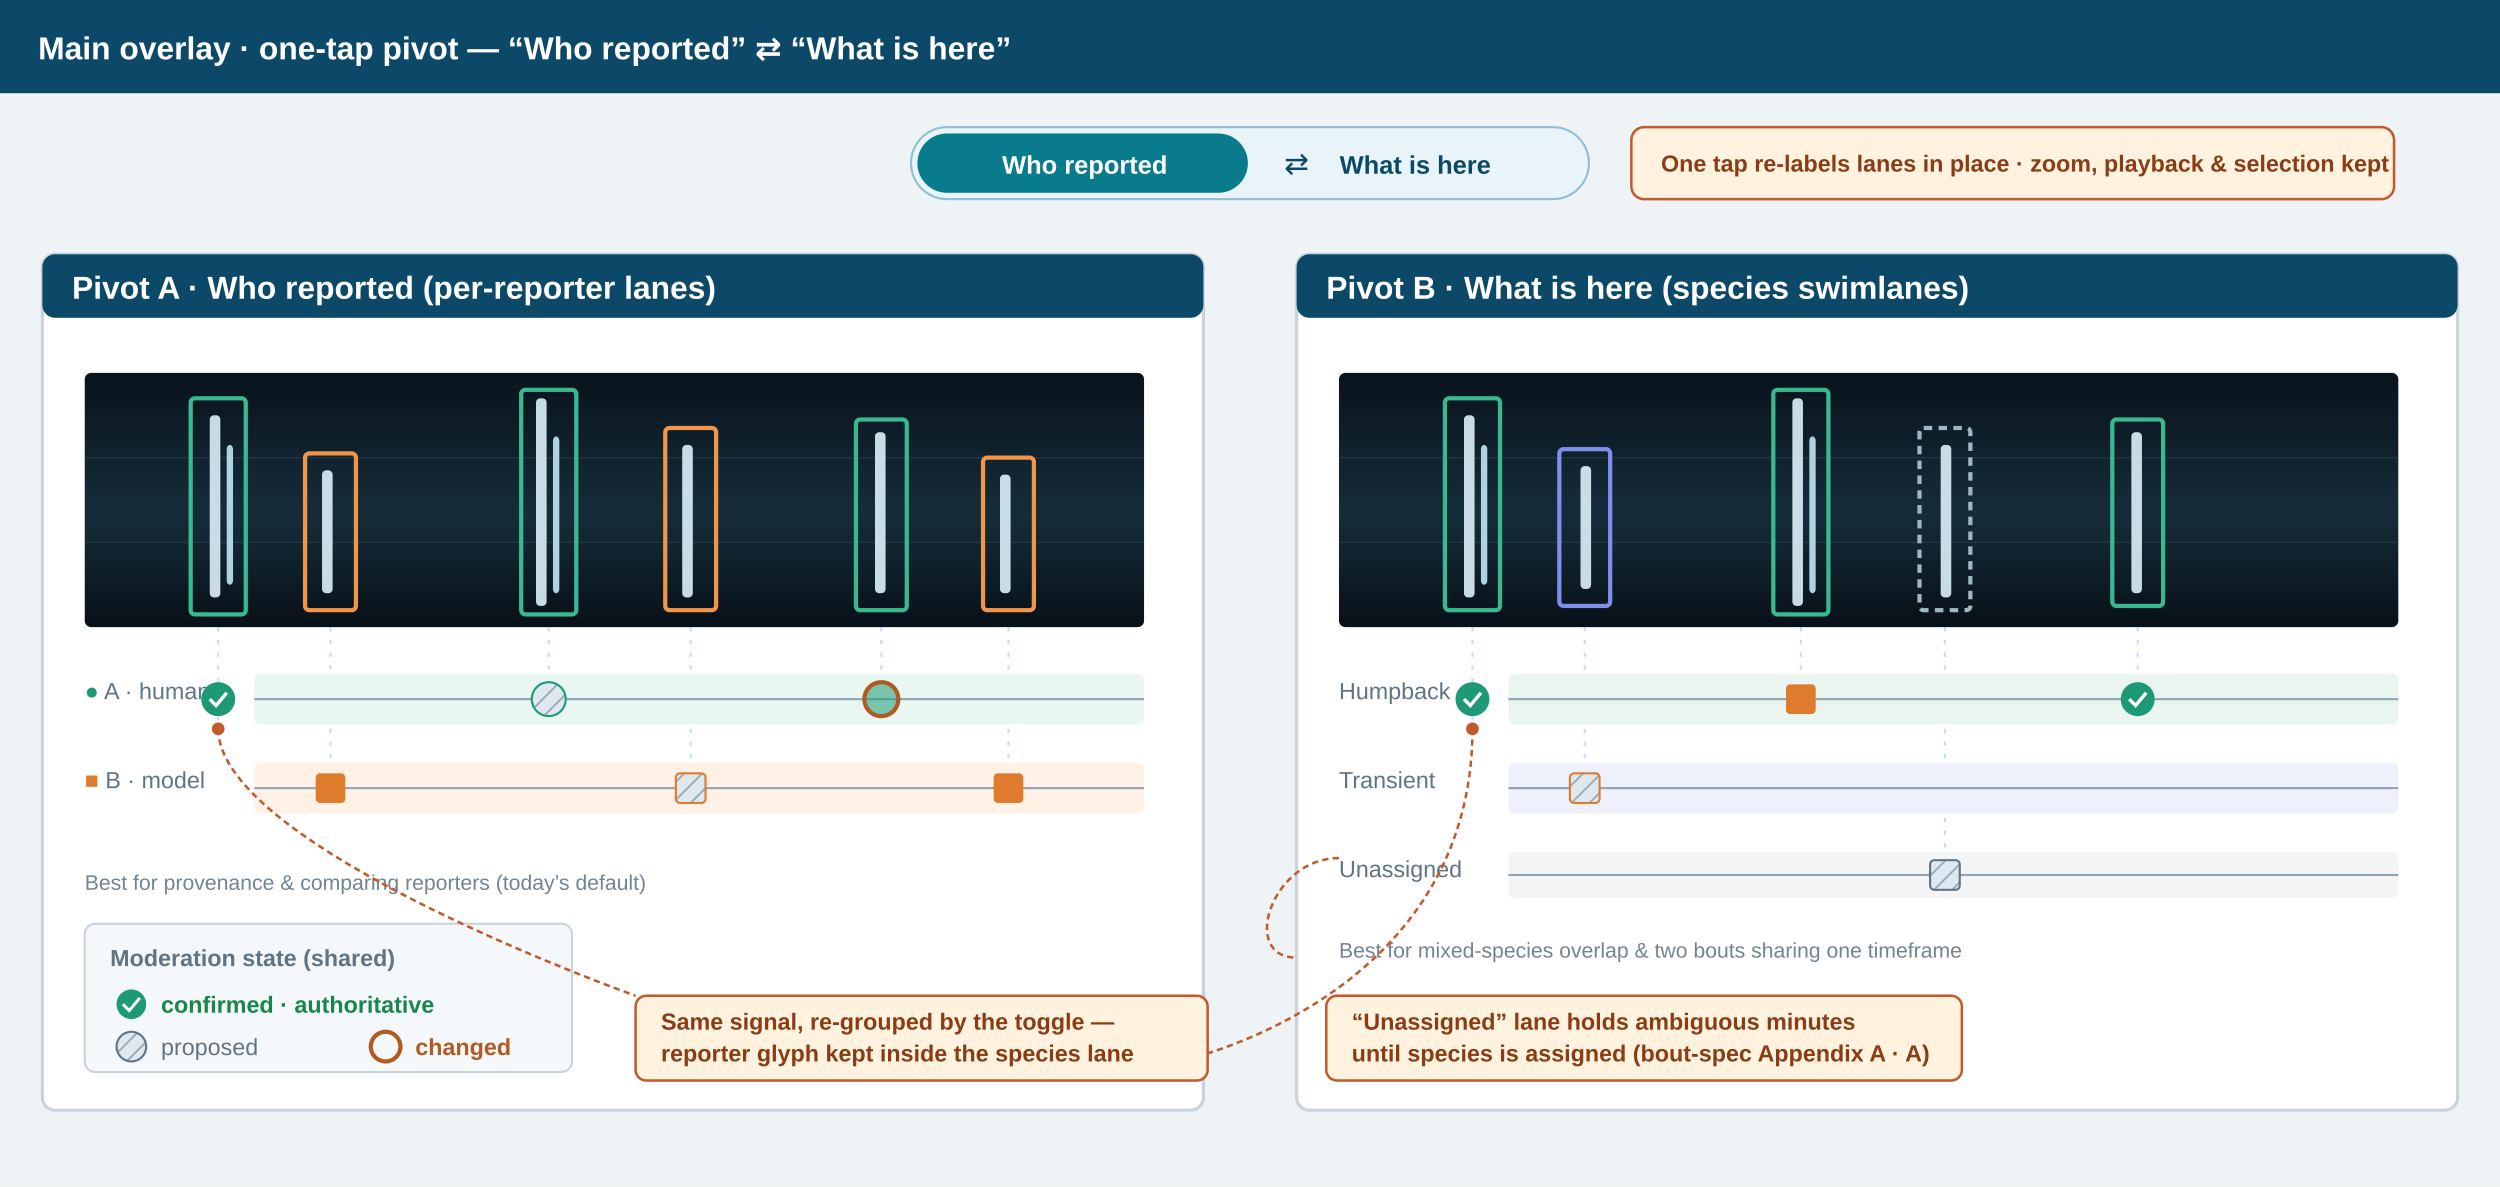
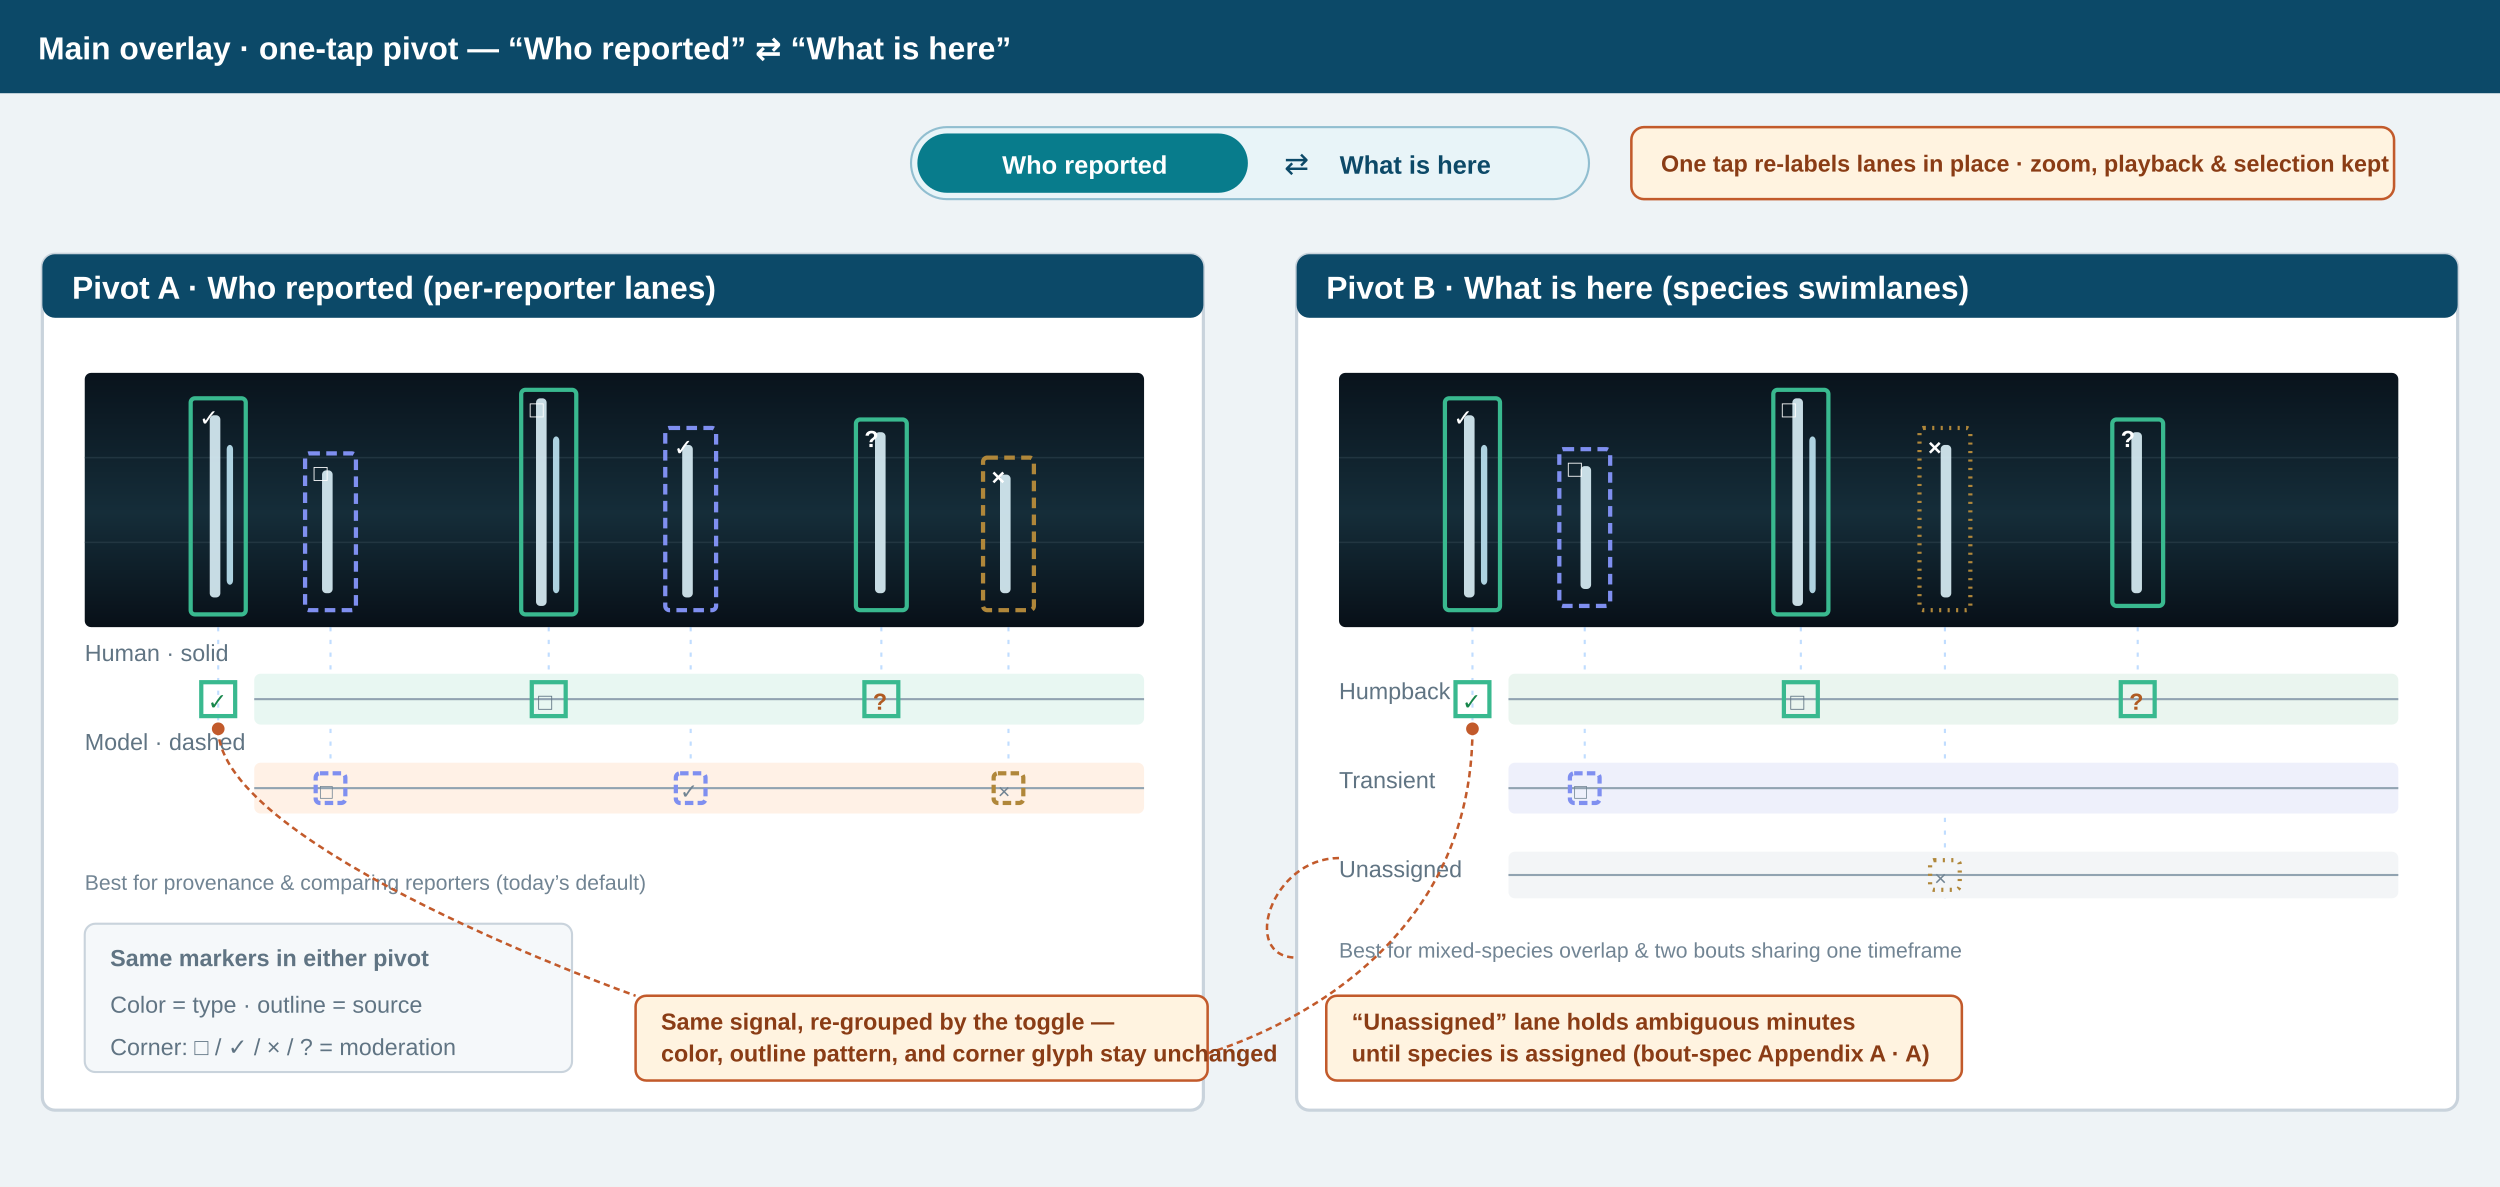
<svg xmlns="http://www.w3.org/2000/svg" width="1180" height="560" viewBox="0 0 1180 560" font-family="Segoe UI, Arial, sans-serif">
  <defs>
    <style>
      .panel{fill:#fff;stroke:#c9d3dc;stroke-width:1.5}.navy{fill:#0c4968}.title{fill:#fff;font-size:15px;font-weight:700}.label{fill:#263847;font-size:13px}.small{fill:#607483;font-size:11px}.tiny{fill:#718493;font-size:10px}.chip{fill:#e8f4f8;stroke:#91bed0}.a{fill:#1d9a75}.b{fill:#df7b2d}.axis{stroke:#91a3b1;stroke-width:1}.grid{stroke:#30434f;stroke-width:.7;opacity:.55}
      .callout{fill:#fff3e0;stroke:#c25a2b;stroke-width:1.2}.calloutText{fill:#8a3c15;font-size:11px;font-weight:600}.leader{stroke:#c25a2b;stroke-width:1.2;stroke-dasharray:3 2;fill:none}.cdot{fill:#c25a2b}
      .ok{fill:#17864b;font-size:11px;font-weight:700}.amber{fill:#b05b22;font-size:11px;font-weight:700}
    </style>
    <linearGradient id="spec" x1="0" y1="0" x2="0" y2="1">
      <stop offset="0" stop-color="#09131c" />
      <stop offset=".55" stop-color="#152d39" />
      <stop offset="1" stop-color="#081018" />
    </linearGradient>
-     <pattern id="hatch" width="6" height="6" patternTransform="rotate(45)" patternUnits="userSpaceOnUse">
-       <rect width="6" height="6" fill="#dfe8ee" />
-       <line x1="0" y1="0" x2="0" y2="6" stroke="#9fb3c0" stroke-width="2" />
-     </pattern>
  </defs>
  <rect width="1180" height="560" fill="#eef3f6" />
  <rect width="1180" height="44" class="navy" />
  <text x="18" y="28" class="title" font-size="17">Main overlay · one-tap pivot — “Who reported” ⇄ “What is here”</text>
  <rect x="430" y="60" width="320" height="34" rx="17" class="chip" />
  <rect x="433" y="63" width="156" height="28" rx="14" fill="#087c8c" />
  <text x="512" y="82" fill="#fff" font-size="12" font-weight="700" text-anchor="middle">Who reported</text>
  <text x="668" y="82" fill="#0c4968" font-size="12" font-weight="700" text-anchor="middle">What is here</text>
  <text x="612" y="82" font-size="14" fill="#0c4968" text-anchor="middle">⇄</text>
  <rect x="770" y="60" width="360" height="34" rx="6" class="callout" />
  <text x="784" y="81" class="calloutText">One tap re-labels lanes in place · zoom, playback &amp; selection kept</text>
  <rect x="20" y="120" width="548" height="404" rx="6" class="panel" />
  <rect x="20" y="120" width="548" height="30" rx="6" class="navy" />
  <text x="34" y="141" class="title">Pivot A · Who reported (per-reporter lanes)</text>
  <rect x="40" y="176" width="500" height="120" rx="3" fill="url(#spec)" />
  <g class="grid">
    <line x1="40" y1="216" x2="540" y2="216" />
    <line x1="40" y1="256" x2="540" y2="256" />
  </g>
  <g opacity=".9">
    <rect x="99" y="196" width="5" height="86" rx="2" fill="#dcf1f8" />
    <rect x="107" y="210" width="3" height="66" rx="2" fill="#bfe6f4" />
    <rect x="152" y="222" width="5" height="58" rx="2" fill="#dcf1f8" />
    <rect x="253" y="188" width="5" height="98" rx="2" fill="#dcf1f8" />
    <rect x="261" y="206" width="3" height="74" rx="2" fill="#bfe6f4" />
    <rect x="322" y="210" width="5" height="72" rx="2" fill="#dcf1f8" />
    <rect x="413" y="204" width="5" height="76" rx="2" fill="#dcf1f8" />
    <rect x="472" y="224" width="5" height="56" rx="2" fill="#dcf1f8" />
  </g>
  <g fill="none" stroke-width="2">
    <rect x="90" y="188" width="26" height="102" rx="2" stroke="#39b98f" />
    <rect x="246" y="184" width="26" height="106" rx="2" stroke="#39b98f" />
    <rect x="404" y="198" width="24" height="90" rx="2" stroke="#39b98f" />
-     <rect x="144" y="214" width="24" height="74" rx="2" stroke="#f0954a" />
-     <rect x="314" y="202" width="24" height="86" rx="2" stroke="#f0954a" />
-     <rect x="464" y="216" width="24" height="72" rx="2" stroke="#f0954a" />
+     <rect x="144" y="214" width="24" height="74" rx="2" stroke="#7f8ff0" stroke-dasharray="5 3" />
+     <rect x="314" y="202" width="24" height="86" rx="2" stroke="#7f8ff0" stroke-dasharray="5 3" />
+     <rect x="464" y="216" width="24" height="72" rx="2" stroke="#b0873a" stroke-dasharray="5 3" />
+   </g>
+   <g fill="#fff" font-size="11" font-weight="700">
+     <text x="94" y="201">✓</text>
+     <text x="250" y="197">□</text>
+     <text x="408" y="211">?</text>
+     <text x="148" y="227">□</text>
+     <text x="318" y="215">✓</text>
+     <text x="468" y="229">×</text>
  </g>
  <g stroke="#61a9ff" stroke-width="1" stroke-dasharray="2 4" opacity=".4">
    <line x1="103" y1="296" x2="103" y2="342" />
    <line x1="259" y1="296" x2="259" y2="342" />
    <line x1="416" y1="296" x2="416" y2="342" />
    <line x1="156" y1="296" x2="156" y2="384" />
    <line x1="326" y1="296" x2="326" y2="384" />
    <line x1="476" y1="296" x2="476" y2="384" />
  </g>
-   <text x="40" y="330" class="small">
-     <tspan fill="#1d9a75">●</tspan> A · human</text>
+   <text x="40" y="312" class="small">Human · solid</text>
  <rect x="120" y="318" width="420" height="24" rx="3" fill="#e8f7f2" />
  <line x1="120" y1="330" x2="540" y2="330" class="axis" />
-   <circle cx="103" cy="330" r="8" class="a" />
-   <path d="M99 330l3 3 5-6" stroke="#fff" stroke-width="1.6" fill="none" />
-   <circle cx="259" cy="330" r="8" fill="url(#hatch)" stroke="#1d9a75" />
-   <circle cx="416" cy="330" r="8" class="a" opacity=".55" />
-   <circle cx="416" cy="330" r="8" fill="none" stroke="#b05b22" stroke-width="2" />
-   <text x="40" y="372" class="small">
-     <tspan fill="#df7b2d">■</tspan> B · model</text>
+   <rect x="95" y="322" width="16" height="16" fill="none" stroke="#39b98f" stroke-width="2" />
+   <text x="98" y="335" class="ok">✓</text>
+   <rect x="251" y="322" width="16" height="16" fill="none" stroke="#39b98f" stroke-width="2" />
+   <text x="254" y="335" class="small">□</text>
+   <rect x="408" y="322" width="16" height="16" fill="none" stroke="#39b98f" stroke-width="2" />
+   <text x="412" y="335" class="amber">?</text>
+   <text x="40" y="354" class="small">Model · dashed</text>
  <rect x="120" y="360" width="420" height="24" rx="3" fill="#fff1e6" />
  <line x1="120" y1="372" x2="540" y2="372" class="axis" />
-   <rect x="149" y="365" width="14" height="14" rx="2" class="b" />
-   <rect x="319" y="365" width="14" height="14" rx="2" fill="url(#hatch)" stroke="#df7b2d" />
-   <rect x="469" y="365" width="14" height="14" rx="2" class="b" />
+   <rect x="149" y="365" width="14" height="14" rx="2" fill="none" stroke="#7f8ff0" stroke-width="2" stroke-dasharray="4 2" />
+   <text x="151" y="377" class="tiny">□</text>
+   <rect x="319" y="365" width="14" height="14" rx="2" fill="none" stroke="#7f8ff0" stroke-width="2" stroke-dasharray="4 2" />
+   <text x="321" y="377" class="tiny">✓</text>
+   <rect x="469" y="365" width="14" height="14" rx="2" fill="none" stroke="#b0873a" stroke-width="2" stroke-dasharray="4 2" />
+   <text x="471" y="377" class="tiny">×</text>
  <text x="40" y="420" class="tiny">Best for provenance &amp; comparing reporters (today’s default)</text>
  <rect x="40" y="436" width="230" height="70" rx="5" fill="#f5f8fa" stroke="#c9d3dc" />
-   <text x="52" y="456" class="small" font-weight="700">Moderation state (shared)</text>
-   <circle cx="62" cy="474" r="7" class="a" />
-   <path d="M58 474l3 3 5-6" stroke="#fff" stroke-width="1.4" fill="none" />
-   <text x="76" y="478" class="ok">confirmed · authoritative</text>
-   <circle cx="62" cy="494" r="7" fill="url(#hatch)" stroke="#607483" />
-   <text x="76" y="498" class="small">proposed</text>
-   <circle cx="182" cy="494" r="7" fill="none" stroke="#b05b22" stroke-width="2" />
-   <text x="196" y="498" class="amber">changed</text>
+   <text x="52" y="456" class="small" font-weight="700">Same markers in either pivot</text>
+   <text x="52" y="478" class="small">Color = type · outline = source</text>
+   <text x="52" y="498" class="small">Corner: □ / ✓ / × / ? = moderation</text>
  <rect x="612" y="120" width="548" height="404" rx="6" class="panel" />
  <rect x="612" y="120" width="548" height="30" rx="6" class="navy" />
  <text x="626" y="141" class="title">Pivot B · What is here (species swimlanes)</text>
  <rect x="632" y="176" width="500" height="120" rx="3" fill="url(#spec)" />
  <g class="grid">
    <line x1="632" y1="216" x2="1132" y2="216" />
    <line x1="632" y1="256" x2="1132" y2="256" />
  </g>
  <g opacity=".9">
    <rect x="691" y="196" width="5" height="86" rx="2" fill="#dcf1f8" />
    <rect x="699" y="210" width="3" height="66" rx="2" fill="#bfe6f4" />
    <rect x="746" y="220" width="5" height="58" rx="2" fill="#dcf1f8" />
    <rect x="846" y="188" width="5" height="98" rx="2" fill="#dcf1f8" />
    <rect x="854" y="206" width="3" height="74" rx="2" fill="#bfe6f4" />
    <rect x="916" y="210" width="5" height="72" rx="2" fill="#dcf1f8" />
    <rect x="1006" y="204" width="5" height="76" rx="2" fill="#dcf1f8" />
  </g>
  <g fill="none" stroke-width="2">
    <rect x="682" y="188" width="26" height="100" rx="2" stroke="#39b98f" />
    <rect x="837" y="184" width="26" height="106" rx="2" stroke="#39b98f" />
    <rect x="997" y="198" width="24" height="88" rx="2" stroke="#39b98f" />
-     <rect x="736" y="212" width="24" height="74" rx="2" stroke="#7f8ff0" />
-     <rect x="906" y="202" width="24" height="86" rx="2" stroke="#9fb6c4" stroke-dasharray="4 3" />
+     <rect x="736" y="212" width="24" height="74" rx="2" stroke="#7f8ff0" stroke-dasharray="5 3" />
+     <rect x="906" y="202" width="24" height="86" rx="2" stroke="#b0873a" stroke-dasharray="1 3" />
+   </g>
+   <g fill="#fff" font-size="11" font-weight="700">
+     <text x="686" y="201">✓</text>
+     <text x="841" y="197">□</text>
+     <text x="1001" y="211">?</text>
+     <text x="740" y="225">□</text>
+     <text x="910" y="215">×</text>
  </g>
  <g stroke="#61a9ff" stroke-width="1" stroke-dasharray="2 4" opacity=".4">
    <line x1="695" y1="296" x2="695" y2="342" />
    <line x1="850" y1="296" x2="850" y2="342" />
    <line x1="1009" y1="296" x2="1009" y2="342" />
    <line x1="748" y1="296" x2="748" y2="384" />
    <line x1="918" y1="296" x2="918" y2="424" />
  </g>
  <text x="632" y="330" class="small">Humpback</text>
  <rect x="712" y="318" width="420" height="24" rx="3" fill="#eaf5ef" />
  <line x1="712" y1="330" x2="1132" y2="330" class="axis" />
-   <circle cx="695" cy="330" r="8" class="a" />
-   <path d="M691 330l3 3 5-6" stroke="#fff" stroke-width="1.6" fill="none" />
-   <rect x="843" y="323" width="14" height="14" rx="2" class="b" />
-   <circle cx="1009" cy="330" r="8" class="a" />
-   <path d="M1005 330l3 3 5-6" stroke="#fff" stroke-width="1.6" fill="none" />
+   <rect x="687" y="322" width="16" height="16" fill="none" stroke="#39b98f" stroke-width="2" />
+   <text x="690" y="335" class="ok">✓</text>
+   <rect x="842" y="322" width="16" height="16" fill="none" stroke="#39b98f" stroke-width="2" />
+   <text x="845" y="335" class="small">□</text>
+   <rect x="1001" y="322" width="16" height="16" fill="none" stroke="#39b98f" stroke-width="2" />
+   <text x="1005" y="335" class="amber">?</text>
  <text x="632" y="372" class="small">Transient</text>
  <rect x="712" y="360" width="420" height="24" rx="3" fill="#eef0fb" />
  <line x1="712" y1="372" x2="1132" y2="372" class="axis" />
-   <rect x="741" y="365" width="14" height="14" rx="2" fill="url(#hatch)" stroke="#df7b2d" />
+   <rect x="741" y="365" width="14" height="14" rx="2" fill="none" stroke="#7f8ff0" stroke-width="2" stroke-dasharray="4 2" />
+   <text x="743" y="377" class="tiny">□</text>
  <text x="632" y="414" class="small">Unassigned</text>
  <rect x="712" y="402" width="420" height="22" rx="3" fill="#f3f5f7" />
  <line x1="712" y1="413" x2="1132" y2="413" class="axis" />
-   <rect x="911" y="406" width="14" height="14" rx="2" fill="url(#hatch)" stroke="#607483" />
+   <rect x="911" y="406" width="14" height="14" rx="2" fill="none" stroke="#b0873a" stroke-width="2" stroke-dasharray="1 3" />
+   <text x="913" y="418" class="tiny">×</text>
  <text x="632" y="452" class="tiny">Best for mixed-species overlap &amp; two bouts sharing one timeframe</text>
  <path class="leader" d="M103 344 C103 400 300 470 300 470" />
  <circle cx="103" cy="344" r="3" class="cdot" />
  <path class="leader" d="M695 344 C695 470 560 500 560 500" />
  <circle cx="695" cy="344" r="3" class="cdot" />
  <rect x="300" y="470" width="270" height="40" rx="5" class="callout" />
  <text x="312" y="486" class="calloutText">Same signal, re-grouped by the toggle —</text>
-   <text x="312" y="501" class="calloutText">reporter glyph kept inside the species lane</text>
+   <text x="312" y="501" class="calloutText">color, outline pattern, and corner glyph stay unchanged</text>
  <path class="leader" d="M632 405 C600 405 585 452 612 452" />
  <rect x="626" y="470" width="300" height="40" rx="5" class="callout" />
  <text x="638" y="486" class="calloutText">“Unassigned” lane holds ambiguous minutes</text>
  <text x="638" y="501" class="calloutText">until species is assigned (bout-spec Appendix A · A)</text>
</svg>
